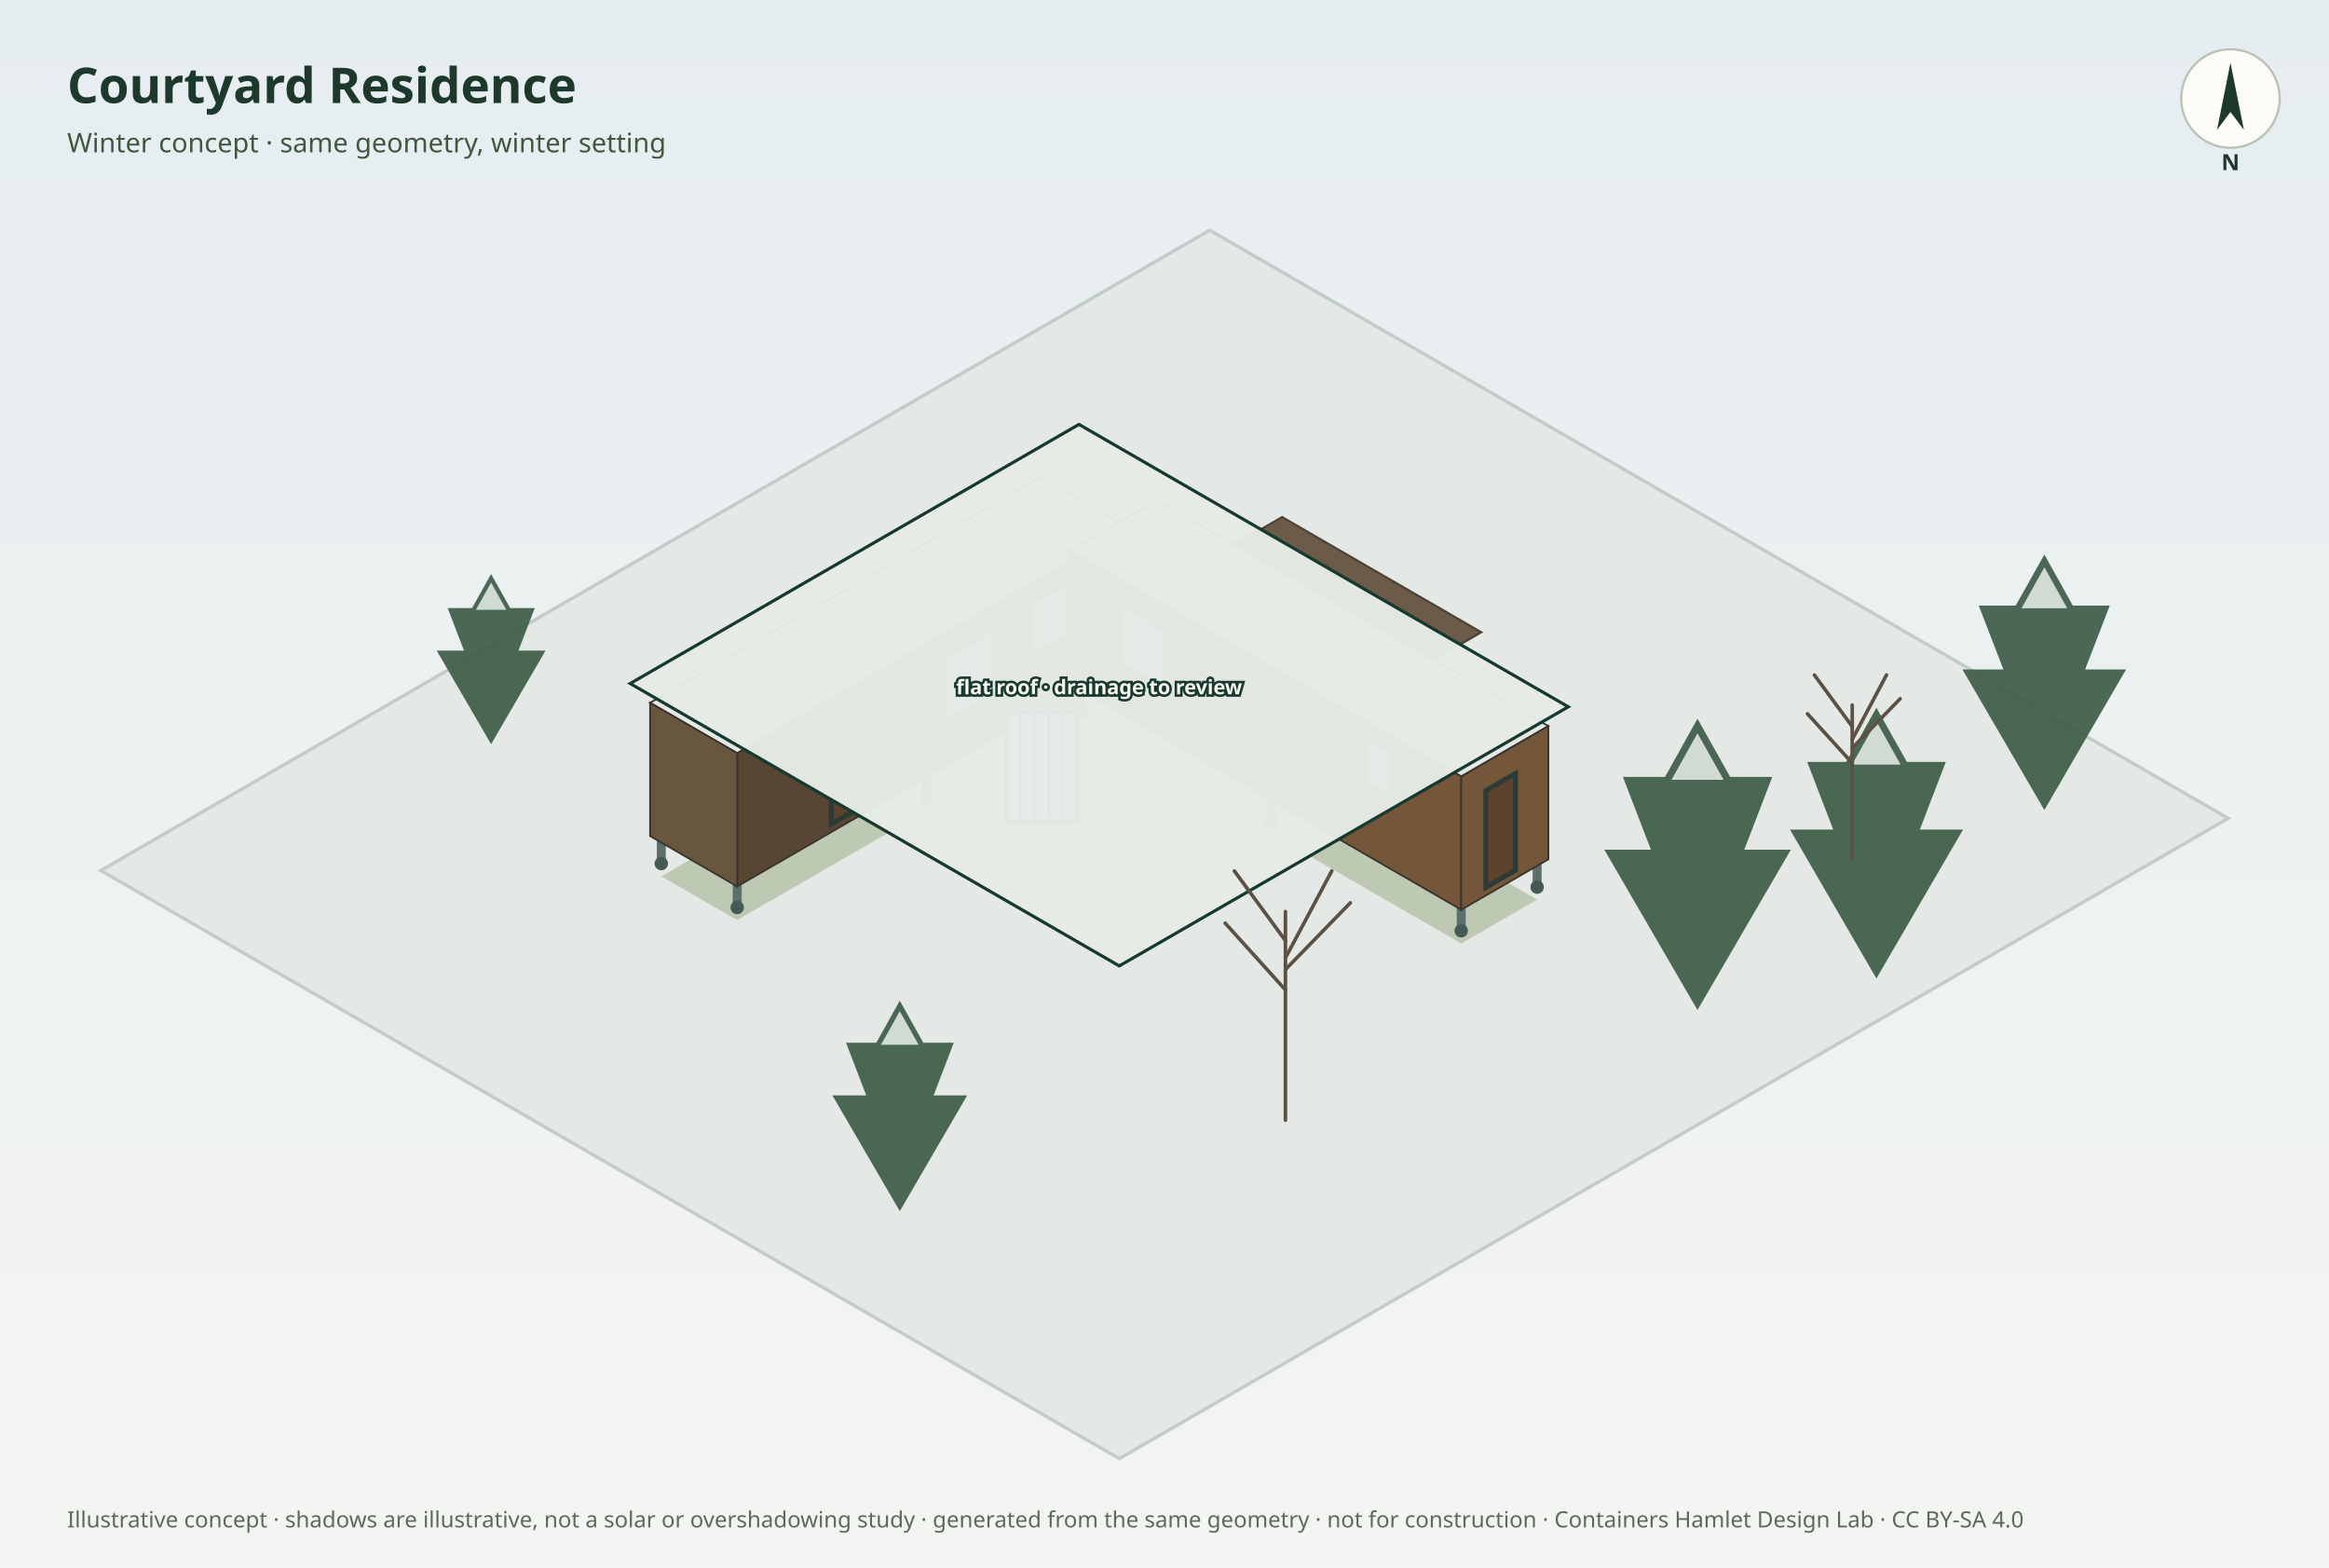
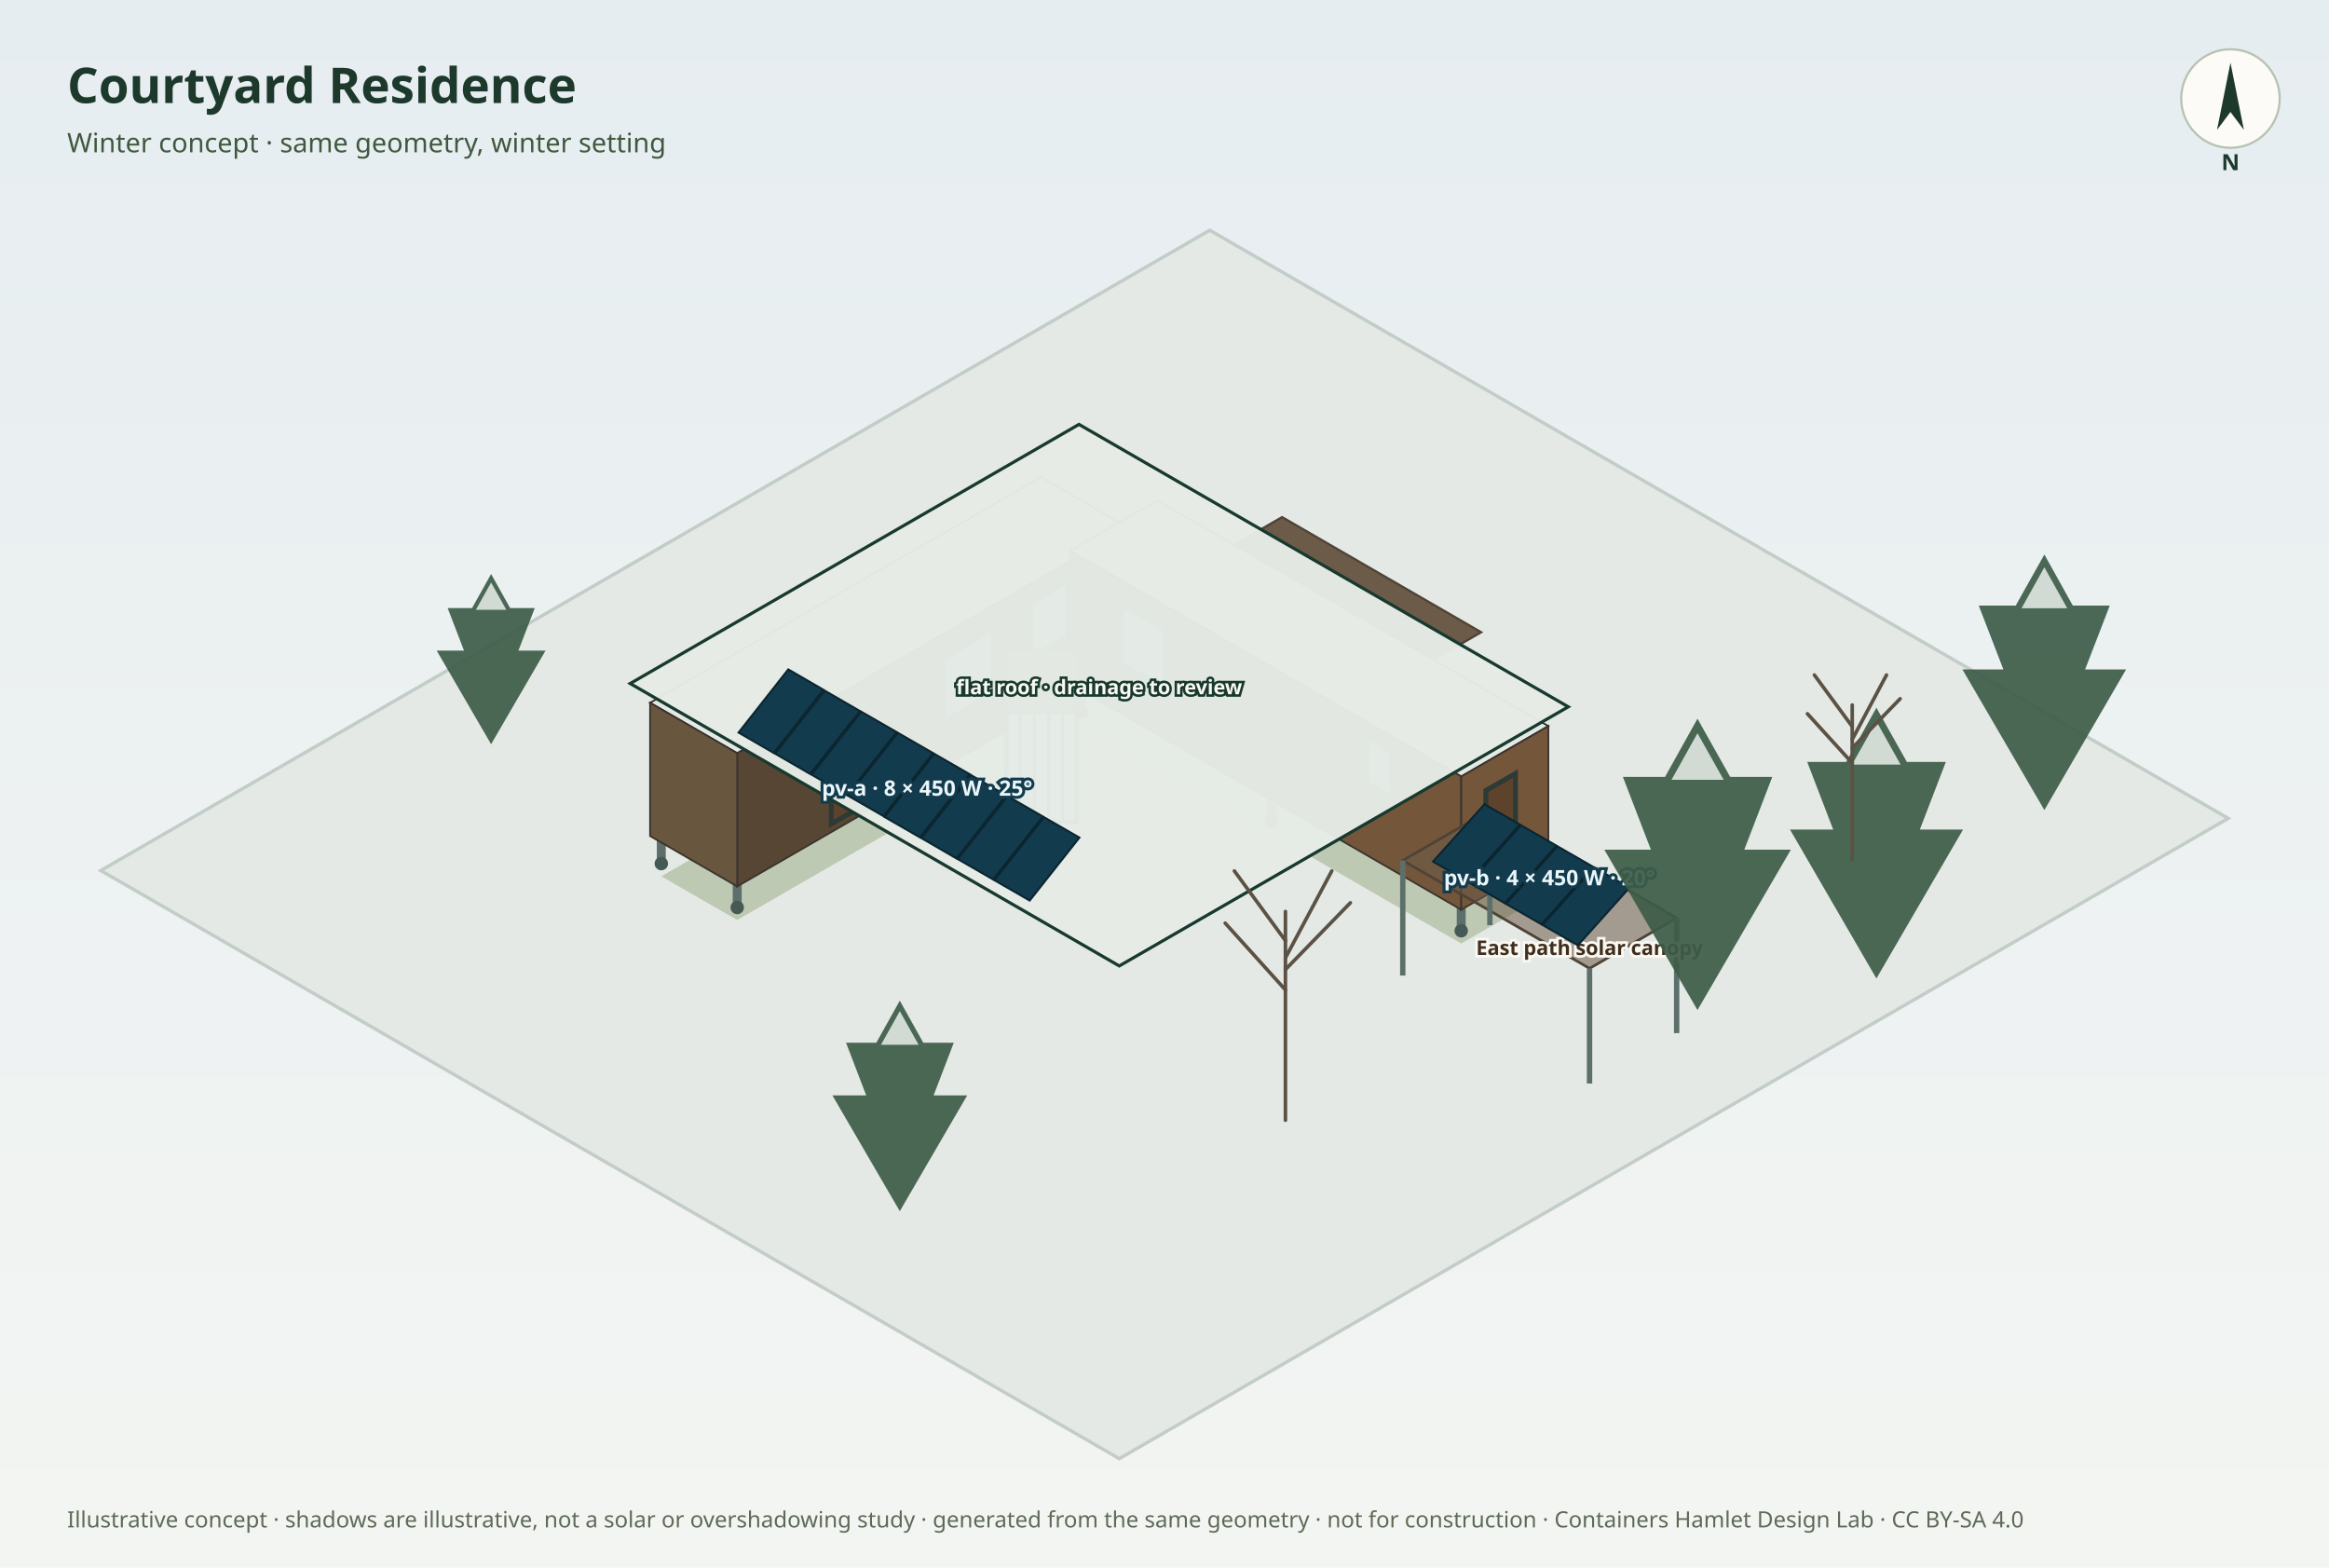
<svg xmlns="http://www.w3.org/2000/svg" viewBox="0 0 1040 700" role="img" aria-labelledby="concept-hamlet-courtyard-residence-winter-t concept-hamlet-courtyard-residence-winter-d" data-plan-scale="16.1" data-plan-width="1040">
  <defs>
    <linearGradient id="concept-hamlet-courtyard-residence-winter-sky" x1="0" y1="0" x2="0" y2="1">
      <stop offset="0" stop-color="#e6edf1" />
      <stop offset="1" stop-color="#f3f5f2" />
    </linearGradient>
  </defs>
  <rect width="1040" height="700" fill="url(#concept-hamlet-courtyard-residence-winter-sky)" />
  <path d="M540.2 102.8L995 365.4L499.8 651.3L45 388.7Z" fill="#e4e9e5" stroke="#c2cdc8" stroke-width="1.5" />
  <g fill="#3d5d48" fill-opacity="0.92">
    <path d="M219.3 332.3L243.6 290.5L231.5 290.5L238.8 271.5L227.8 271.5L219.3 256.3L210.8 271.5L199.9 271.5L207.2 290.5L195 290.5Z" />
  </g>
  <g fill="#f4f6f3" fill-opacity="0.8">
    <path d="M219.3 260.1l6.8 12.2l-13.6 0Z" />
  </g>
  <g fill="#3d5d48" fill-opacity="0.92">
    <path d="M912.9 361.7L949.4 298.9L931.1 298.9L942.1 270.4L925.6 270.4L912.9 247.6L900.1 270.4L883.6 270.4L894.6 298.9L876.3 298.9Z" />
  </g>
  <g fill="#f4f6f3" fill-opacity="0.8">
    <path d="M912.9 253.3l10.2 18.3l-20.4 0Z" />
  </g>
  <path d="M591.9 269.2 680.9 320.6 661.4 331.8 572.5 280.4Z" fill="#c3a276" stroke="#8a6a44" stroke-width="1" />
  <path d="M572.5 280.4 661.4 331.8 622.5 354.3 533.5 302.9Z" fill="#b9976a" stroke="#806040" stroke-width="1" />
  <path d="M572.5 230.9 661.4 282.3 622.5 304.8 533.5 253.4Z" fill="#6d5b49" stroke="#4f4337" stroke-width="1" />
  <path d="M498.7 313 329.2 410.8 295.3 391.3 464.8 293.4Z" fill="#9eae8d" fill-opacity="0.55" />
  <line x1="498.7" y1="307.3" x2="498.7" y2="295" stroke="#5d6f6a" stroke-width="4" />
  <circle cx="498.7" cy="307.3" r="3" fill="#455955" />
  <line x1="329.2" y1="405.2" x2="329.2" y2="392.9" stroke="#5d6f6a" stroke-width="4" />
  <circle cx="329.2" cy="405.2" r="3" fill="#455955" />
  <line x1="295.3" y1="385.6" x2="295.3" y2="373.3" stroke="#5d6f6a" stroke-width="4" />
  <circle cx="295.3" cy="385.6" r="3" fill="#455955" />
  <line x1="464.8" y1="287.8" x2="464.8" y2="275.4" stroke="#5d6f6a" stroke-width="4" />
  <circle cx="464.8" cy="287.8" r="3" fill="#455955" />
  <line x1="413.9" y1="356.3" x2="413.9" y2="343.9" stroke="#5d6f6a" stroke-width="4" />
  <circle cx="413.9" cy="356.3" r="3" fill="#455955" />
  <line x1="380" y1="336.7" x2="380" y2="324.4" stroke="#5d6f6a" stroke-width="4" />
  <circle cx="380" cy="336.7" r="3" fill="#455955" />
  <path d="M503.7 235.5 329.2 336.3 290.3 313.8 464.8 213Z" fill="#e4e9e5" stroke="#3a342d" stroke-width="0.8" />
  <path d="M503.7 295 329.2 395.8 329.2 336.3 503.7 235.5Z" fill="#574633" stroke="#3a342d" stroke-width="0.8" />
  <path d="M329.2 395.8 290.3 373.3 290.3 313.8 329.2 336.3Z" fill="#69563e" stroke="#3a342d" stroke-width="0.8" />
  <path d="M476.8 284.3 460.1 293.9 460.1 269.2 476.8 259.6Z" fill="#9fd3e0" stroke="#2d3a35" stroke-width="2.2" />
  <path d="M443.5 309.7 421.2 322.5 421.2 293.8 443.5 280.9Z" fill="#9fd3e0" stroke="#2d3a35" stroke-width="2.2" />
  <path d="M399 351.8 371.2 367.9 371.2 324.7 399 308.7Z" fill="#5d432c" stroke="#2d3a35" stroke-width="2.2" />
  <path d="M516.8 303.8 686.4 401.7 652.5 421.3 482.9 323.4Z" fill="#9eae8d" fill-opacity="0.55" />
  <line x1="516.8" y1="298.2" x2="516.8" y2="285.9" stroke="#5d6f6a" stroke-width="4" />
  <circle cx="516.8" cy="298.2" r="3" fill="#455955" />
  <line x1="686.4" y1="396.1" x2="686.4" y2="383.7" stroke="#5d6f6a" stroke-width="4" />
  <circle cx="686.4" cy="396.1" r="3" fill="#455955" />
  <line x1="652.5" y1="415.6" x2="652.5" y2="403.3" stroke="#5d6f6a" stroke-width="4" />
  <circle cx="652.5" cy="415.6" r="3" fill="#455955" />
  <line x1="482.9" y1="317.8" x2="482.9" y2="305.4" stroke="#5d6f6a" stroke-width="4" />
  <circle cx="482.9" cy="317.8" r="3" fill="#455955" />
  <line x1="601.6" y1="347.1" x2="601.6" y2="334.8" stroke="#5d6f6a" stroke-width="4" />
  <circle cx="601.6" cy="347.1" r="3" fill="#455955" />
  <line x1="567.7" y1="366.7" x2="567.7" y2="354.4" stroke="#5d6f6a" stroke-width="4" />
  <circle cx="567.7" cy="366.7" r="3" fill="#455955" />
  <path d="M516.8 223.5 691.4 324.2 652.5 346.7 477.9 245.9Z" fill="#e4e9e5" stroke="#3a342d" stroke-width="0.8" />
  <path d="M477.9 305.4 652.5 406.2 652.5 346.7 477.9 245.9Z" fill="#74563a" stroke="#3a342d" stroke-width="0.8" />
  <path d="M691.4 383.7 652.5 406.2 652.5 346.7 691.4 324.2Z" fill="#74563a" stroke="#3a342d" stroke-width="0.8" />
  <path d="M500.6 296.4 520.1 307.6 520.1 280.9 500.6 269.7Z" fill="#9fd3e0" stroke="#2d3a35" stroke-width="2.2" />
  <path d="M610.4 349.5 621.6 356 621.6 335.4 610.4 329Z" fill="#9fd3e0" stroke="#2d3a35" stroke-width="2.2" />
  <path d="M676.7 388.6 663.5 396.2 663.5 353 676.7 345.4Z" fill="#5d432c" stroke="#2d3a35" stroke-width="2.2" />
  <path d="M480.8 290.5 480.8 317.7 449.4 317.7 449.4 290.5Z" fill="#8d7a5d" stroke="#5e4d38" stroke-width="0.8" />
  <path d="M480.8 367 449.4 367 449.4 317.7 480.8 317.7Z" fill="#c0aa86" stroke="#5e4d38" stroke-width="0.8" />
  <path d="M480.8 367 449.4 367 449.4 317.7 480.8 317.7Z" fill="#bfe4ea" fill-opacity="0.72" stroke="#23616e" stroke-width="2" />
  <line x1="474.5" y1="367" x2="474.5" y2="317.7" stroke="#23616e" stroke-width="1.2" />
  <line x1="468.2" y1="367" x2="468.2" y2="317.7" stroke="#23616e" stroke-width="1.2" />
  <line x1="461.9" y1="367" x2="461.9" y2="317.7" stroke="#23616e" stroke-width="1.2" />
  <line x1="455.6" y1="367" x2="455.6" y2="317.7" stroke="#23616e" stroke-width="1.2" />
  <path d="M481.8 189.5 700.3 315.6 499.8 431.3 281.4 305.2Z" fill="#e7ece7" fill-opacity="0.97" stroke="#17392e" stroke-width="1.4" />
  <text x="490.8" y="310" text-anchor="middle" font-family="system-ui, sans-serif" font-size="9" font-weight="800" fill="#faf8f2" stroke="#17392e" stroke-width="2.2" paint-order="stroke">flat roof · drainage to review</text>
+   <path d="M329.8 327.1 345.5 336.2 367.7 308 352 298.9Z" fill="#123b4d" stroke="#0b2530" stroke-width="0.9" />
+   <path d="M346.1 336.5 361.8 345.6 384 317.5 368.3 308.4Z" fill="#123b4d" stroke="#0b2530" stroke-width="0.9" />
+   <path d="M362.4 345.9 378.2 355 400.4 326.9 384.6 317.8Z" fill="#123b4d" stroke="#0b2530" stroke-width="0.9" />
+   <path d="M378.7 355.3 394.5 364.4 416.7 336.3 400.9 327.2Z" fill="#123b4d" stroke="#0b2530" stroke-width="0.9" />
+   <path d="M395 364.8 410.8 373.9 433 345.7 417.2 336.6Z" fill="#123b4d" stroke="#0b2530" stroke-width="0.9" />
+   <path d="M411.4 374.2 427.1 383.3 449.3 355.2 433.6 346.1Z" fill="#123b4d" stroke="#0b2530" stroke-width="0.9" />
+   <path d="M427.7 383.6 443.5 392.7 465.7 364.6 449.9 355.5Z" fill="#123b4d" stroke="#0b2530" stroke-width="0.9" />
+   <path d="M444 393 459.8 402.1 482 374 466.2 364.9Z" fill="#123b4d" stroke="#0b2530" stroke-width="0.9" />
+   <text x="414" y="355.3" text-anchor="middle" font-family="system-ui, sans-serif" font-size="9.5" font-weight="800" fill="#eaf6f9" stroke="#123b4d" stroke-width="2.6" paint-order="stroke">pv-a · 8 × 450 W · 25°</text>
+   <path d="M665.3 361.7 748.7 409.9 709.8 432.4 626.4 384.2Z" fill="#6d5b49" fill-opacity="0.55" stroke="#4f4337" stroke-width="1.2" />
+   <line x1="665.3" y1="413.1" x2="665.3" y2="361.7" stroke="#5d6f6a" stroke-width="2.4" />
+   <line x1="748.7" y1="461.3" x2="748.7" y2="409.9" stroke="#5d6f6a" stroke-width="2.4" />
+   <line x1="709.8" y1="483.8" x2="709.8" y2="432.4" stroke="#5d6f6a" stroke-width="2.4" />
+   <line x1="626.4" y1="435.6" x2="626.4" y2="384.2" stroke="#5d6f6a" stroke-width="2.4" />
+   <text x="709.8" y="426.4" text-anchor="middle" font-family="system-ui, sans-serif" font-size="9" font-weight="700" fill="#3f2f1e" stroke="#faf8f2" stroke-width="2.4" paint-order="stroke">East path solar canopy</text>
+   <path d="M639.9 384.7 655.6 393.8 678.7 368.2 662.9 359.1Z" fill="#123b4d" stroke="#0b2530" stroke-width="0.9" />
+   <path d="M656.2 394.2 672 403.3 695 377.6 679.2 368.5Z" fill="#123b4d" stroke="#0b2530" stroke-width="0.9" />
+   <path d="M672.5 403.6 688.3 412.7 711.3 387 695.5 377.9Z" fill="#123b4d" stroke="#0b2530" stroke-width="0.9" />
+   <path d="M688.8 413 704.6 422.1 727.6 396.4 711.9 387.3Z" fill="#123b4d" stroke="#0b2530" stroke-width="0.9" />
+   <text x="691.9" y="395.3" text-anchor="middle" font-family="system-ui, sans-serif" font-size="9.5" font-weight="800" fill="#eaf6f9" stroke="#123b4d" stroke-width="2.6" paint-order="stroke">pv-b · 4 × 450 W · 20°</text>
  <g fill="#3d5d48" fill-opacity="0.92">
    <path d="M837.9 436.9L876.6 370.4L857.3 370.4L868.9 340.2L851.5 340.2L837.9 316L824.4 340.2L807 340.2L818.6 370.4L799.3 370.4Z" />
  </g>
  <g fill="#f4f6f3" fill-opacity="0.8">
    <path d="M837.9 322.1l10.8 19.3l-21.7 0Z" />
  </g>
  <g stroke="#5b5144" stroke-width="1.6" stroke-linecap="round">
    <path d="M827.1 383.9L827.1 314.8" />
    <path d="M827.1 340.7L807.1 318.7" />
    <path d="M827.1 334L848.5 312" />
    <path d="M827.1 324.4L810.2 301.4" />
    <path d="M827.1 330.2L842.4 301.4" />
  </g>
  <g fill="#3d5d48" fill-opacity="0.92">
    <path d="M401.8 540.8L431.9 489.1L416.9 489.1L425.9 465.6L412.3 465.6L401.8 446.8L391.3 465.6L377.8 465.6L386.8 489.1L371.7 489.1Z" />
  </g>
  <g fill="#f4f6f3" fill-opacity="0.8">
    <path d="M401.8 451.5l8.4 15l-16.8 0Z" />
  </g>
  <g fill="#3d5d48" fill-opacity="0.92">
    <path d="M758 451L799.7 379.4L778.9 379.4L791.4 346.9L772.6 346.9L758 320.9L743.5 346.9L724.7 346.9L737.2 379.4L716.4 379.4Z" />
  </g>
  <g fill="#f4f6f3" fill-opacity="0.8">
    <path d="M758 327.4l11.7 20.8l-23.3 0Z" />
  </g>
  <g stroke="#5b5144" stroke-width="1.6" stroke-linecap="round">
    <path d="M574 500.2L574 407" />
    <path d="M574 442L547.1 412.2" />
    <path d="M574 432.9L603 403.1" />
    <path d="M574 420L551.2 388.9" />
    <path d="M574 427.7L594.7 388.9" />
  </g>
  <text x="30" y="46" font-family="system-ui, sans-serif" font-size="22" font-weight="800" fill="#1d392c">Courtyard Residence</text>
  <text x="30" y="68" font-family="system-ui, sans-serif" font-size="12" fill="#40583f">Winter concept · same geometry, winter setting</text>
  <g aria-hidden="true">
    <circle cx="996" cy="44" r="22" fill="#fffdf7" fill-opacity="0.9" stroke="#b9c3b2" />
    <path d="M996 28l6 30l-6 -8l-6 8z" fill="#1d392c" />
    <text x="996" y="76" text-anchor="middle" font-size="10" font-weight="700" font-family="system-ui, sans-serif" fill="#1d392c">N</text>
  </g>
  <text x="30" y="682" font-family="system-ui, sans-serif" font-size="10" fill="#5e6a58">Illustrative concept · shadows are illustrative, not a solar or overshadowing study · generated from the same geometry · not for construction · Containers Hamlet Design Lab · CC BY-SA 4.0</text>
</svg>
